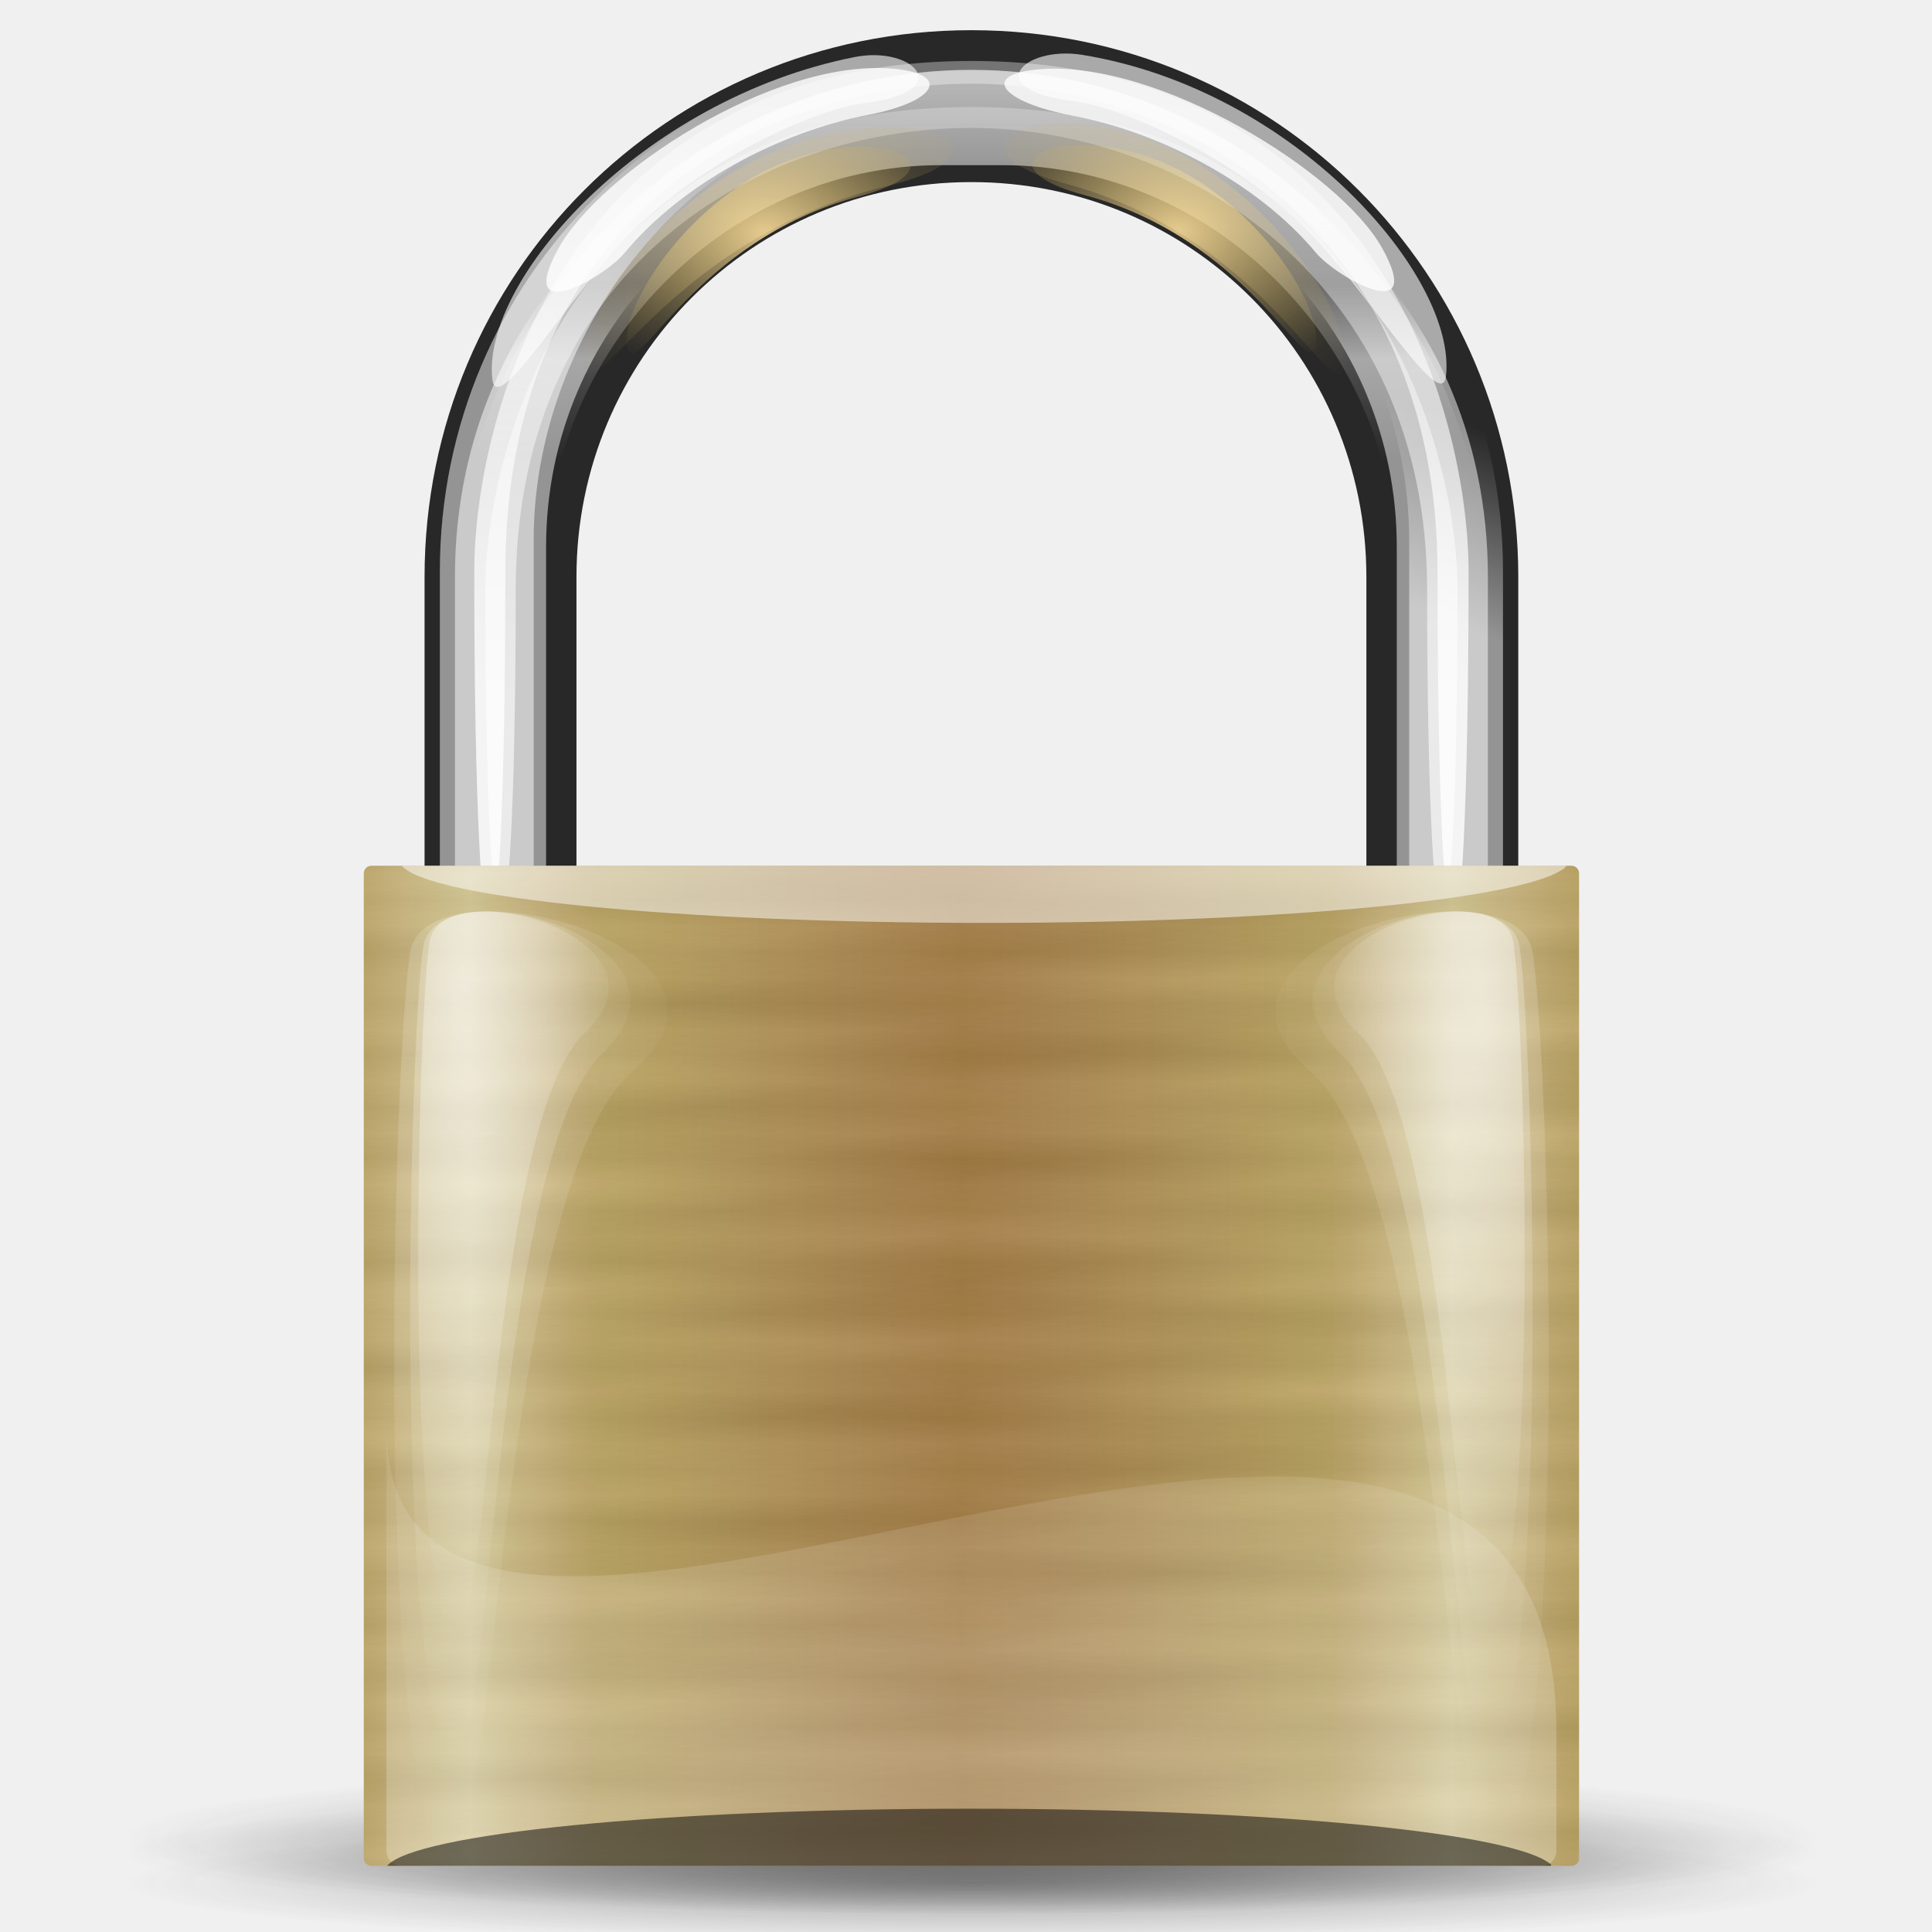
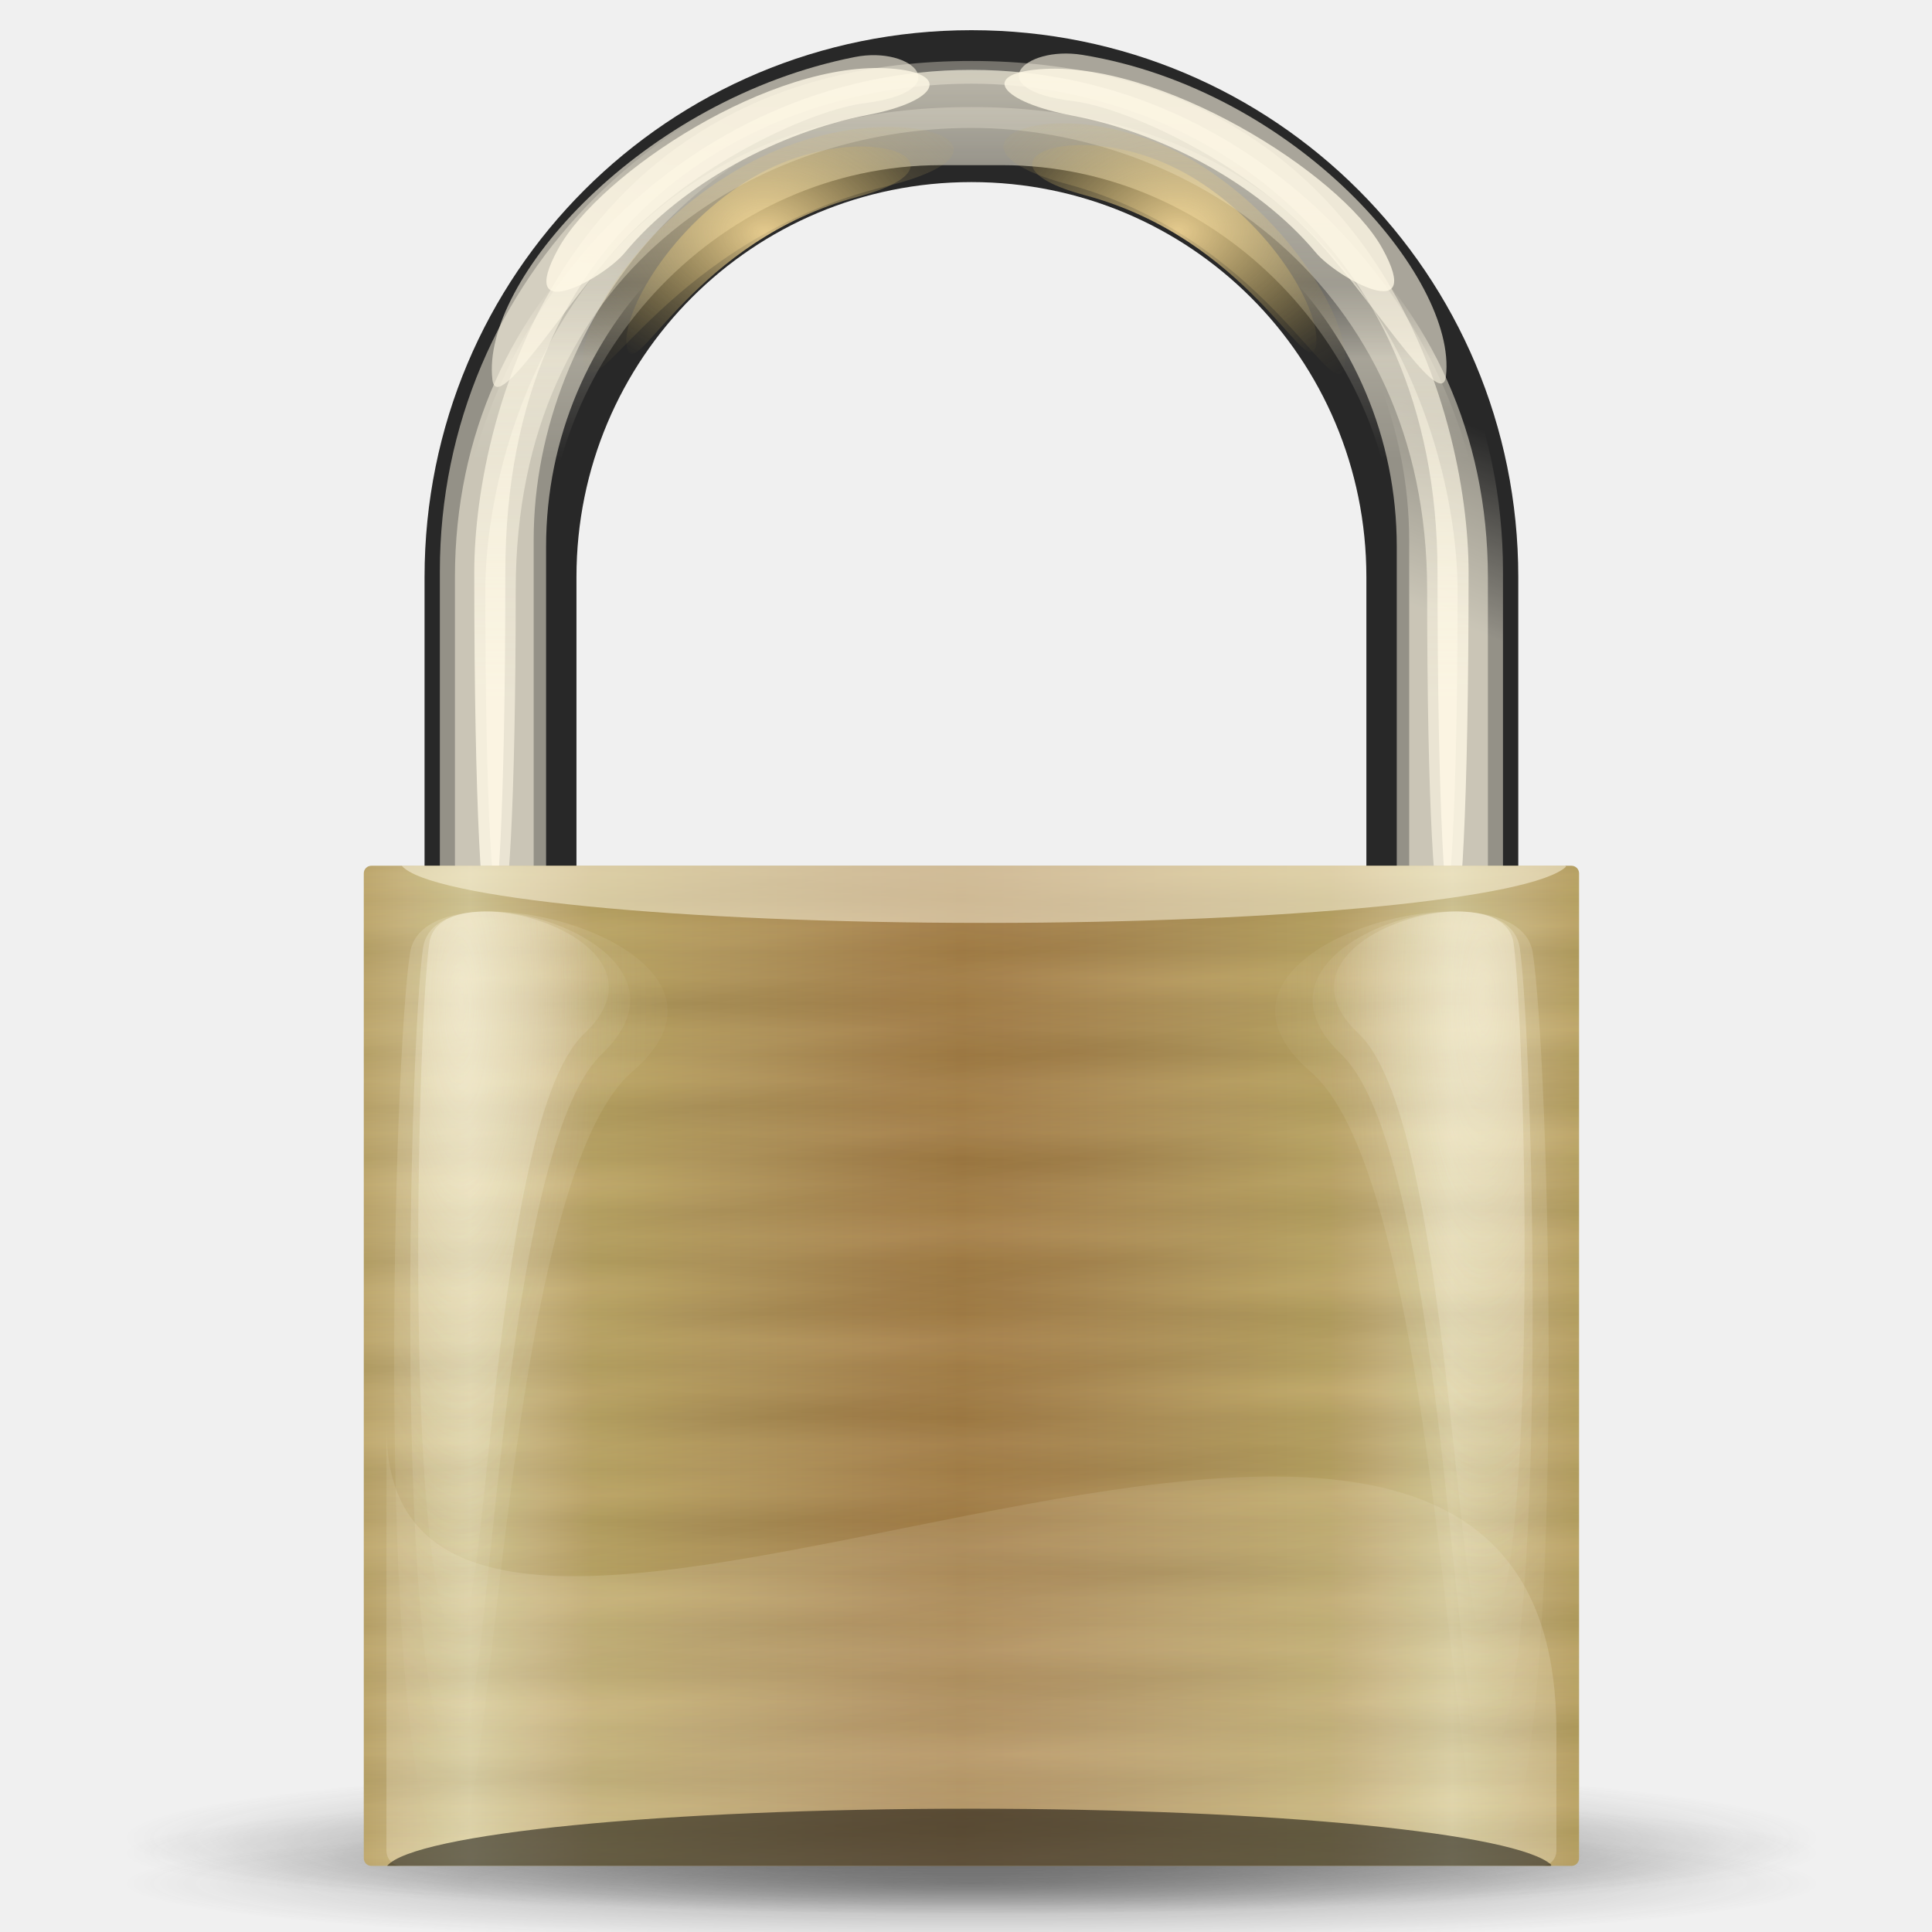
<svg xmlns="http://www.w3.org/2000/svg" xmlns:xlink="http://www.w3.org/1999/xlink" height="128" id="svg1931" version="1.0" width="128" x="0" y="0">
  <defs id="defs3">
    <linearGradient id="linearGradient3057">
      <stop id="stop3059" offset="0" style="stop-color:#282828;stop-opacity:1;" />
      <stop id="stop3061" offset="1" style="stop-color:#282828;stop-opacity:0;" />
    </linearGradient>
    <linearGradient id="linearGradient2834">
      <stop id="stop2836" offset="0" style="stop-color:#ffe19c;stop-opacity:1;" />
      <stop id="stop2838" offset="1" style="stop-color:#b79e4f;stop-opacity:0;" />
    </linearGradient>
    <linearGradient id="linearGradient2780">
-       <stop id="stop2782" offset="0" style="stop-color:#ffffff;stop-opacity:1;" />
-       <stop id="stop2784" offset="1" style="stop-color:#ffffff;stop-opacity:0;" />
+       <stop id="stop2782" offset="0" style="stop-color:#FFF9E6;stop-opacity:1;" />
+       <stop id="stop2784" offset="1" style="stop-color:#FFF9E6;stop-opacity:0;" />
    </linearGradient>
    <linearGradient id="linearGradient2713">
      <stop id="stop2715" offset="0" style="stop-color:#000000;stop-opacity:1;" />
-       <stop id="stop2717" offset="1" style="stop-color:#ffffff;stop-opacity:1;" />
+       <stop id="stop2717" offset="1" style="stop-color:#FFF9E6;stop-opacity:1;" />
    </linearGradient>
    <linearGradient id="linearGradient2701">
      <stop id="stop2703" offset="0" style="stop-color:#a47c44;stop-opacity:1;" />
      <stop id="stop2770" offset="0.75" style="stop-color:#baa363;stop-opacity:1;" />
      <stop id="stop2705" offset="1" style="stop-color:#d6c795;stop-opacity:1;" />
    </linearGradient>
    <linearGradient gradientTransform="matrix(2.151801,0,0,1.77085,-5.130350e-2,4.351838)" gradientUnits="userSpaceOnUse" id="linearGradient2707" spreadMethod="reflect" x1="29.614" x2="44.724" xlink:href="#linearGradient2701" y1="52.609" y2="52.609" />
    <linearGradient gradientTransform="matrix(1.121224,0,0,0.891883,0,4)" gradientUnits="userSpaceOnUse" id="linearGradient2719" spreadMethod="reflect" x1="28.071" x2="28.071" xlink:href="#linearGradient2713" y1="40.272" y2="42.646" />
    <linearGradient gradientTransform="matrix(2.21879,0,0,1.825981,-5.130350e-2,-1.012826)" gradientUnits="userSpaceOnUse" id="linearGradient2732" spreadMethod="reflect" x1="29.094" x2="29.094" xlink:href="#linearGradient2713" y1="46.357" y2="47.296" />
    <linearGradient gradientTransform="matrix(2.21879,0,0,1.825981,-5.130350e-2,-1.012826)" gradientUnits="userSpaceOnUse" id="linearGradient2736" spreadMethod="reflect" x1="24.261" x2="24.606" xlink:href="#linearGradient2713" y1="44.011" y2="45.888" />
    <linearGradient gradientTransform="scale(1.102326,0.907173)" gradientUnits="userSpaceOnUse" id="linearGradient2740" spreadMethod="reflect" x1="17.682" x2="17.425" xlink:href="#linearGradient2713" y1="60.434" y2="62.78" />
    <radialGradient cx="20.361" cy="22.546" fx="20.361" fy="22.546" gradientTransform="matrix(0.433337,0,0,1.434961,6.40989,-0.113137)" gradientUnits="userSpaceOnUse" id="radialGradient2788" r="15.157" xlink:href="#linearGradient2780" />
    <radialGradient cx="20.361" cy="22.546" fx="20.361" fy="22.546" gradientTransform="matrix(0.500069,0,0,1.675192,5.00297,-5.108149)" gradientUnits="userSpaceOnUse" id="radialGradient2792" r="15.157" xlink:href="#linearGradient2780" />
    <radialGradient cx="20.361" cy="22.546" fx="20.361" fy="22.546" gradientTransform="matrix(0.621397,0,0,1.882058,2.388831,-9.409409)" gradientUnits="userSpaceOnUse" id="radialGradient2796" r="15.157" xlink:href="#linearGradient2780" />
    <radialGradient cx="20.361" cy="22.546" fx="20.361" fy="22.546" gradientTransform="matrix(0.433337,0,0,1.434961,6.40989,-0.113137)" gradientUnits="userSpaceOnUse" id="radialGradient2811" r="15.157" xlink:href="#linearGradient2780" />
    <radialGradient cx="20.361" cy="22.546" fx="20.361" fy="22.546" gradientTransform="matrix(0.500069,0,0,1.675192,5.00297,-5.108149)" gradientUnits="userSpaceOnUse" id="radialGradient2813" r="15.157" xlink:href="#linearGradient2780" />
    <radialGradient cx="20.361" cy="22.546" fx="20.361" fy="22.546" gradientTransform="matrix(0.621397,0,0,1.882058,2.388831,-9.409409)" gradientUnits="userSpaceOnUse" id="radialGradient2815" r="15.157" xlink:href="#linearGradient2780" />
    <radialGradient cx="20.361" cy="22.546" fx="20.361" fy="22.546" gradientTransform="matrix(0.433337,0,0,1.434961,6.40989,-0.113137)" gradientUnits="userSpaceOnUse" id="radialGradient2817" r="15.157" xlink:href="#linearGradient2780" />
    <radialGradient cx="20.361" cy="22.546" fx="20.361" fy="22.546" gradientTransform="matrix(0.500069,0,0,1.675192,5.00297,-5.108149)" gradientUnits="userSpaceOnUse" id="radialGradient2819" r="15.157" xlink:href="#linearGradient2780" />
    <radialGradient cx="20.361" cy="22.546" fx="20.361" fy="22.546" gradientTransform="matrix(0.621397,0,0,1.882058,2.388831,-9.409409)" gradientUnits="userSpaceOnUse" id="radialGradient2821" r="15.157" xlink:href="#linearGradient2780" />
    <radialGradient cx="17.192" cy="14.639" fx="17.192" fy="14.639" gradientTransform="scale(1.896245,0.527358)" gradientUnits="userSpaceOnUse" id="radialGradient2840" r="3.565" xlink:href="#linearGradient2834" />
    <radialGradient cx="21.595" cy="8.981" fx="21.595" fy="8.981" gradientTransform="matrix(2.366562,0,0,1.726511,-0.404355,-1.282600e-2)" gradientUnits="userSpaceOnUse" id="radialGradient2869" r="6.068" xlink:href="#linearGradient2834" />
    <radialGradient cx="21.595" cy="8.981" fx="21.595" fy="8.981" gradientTransform="matrix(-2.366562,0,0,1.726511,129.1226,-0.112925)" gradientUnits="userSpaceOnUse" id="radialGradient2873" r="6.068" xlink:href="#linearGradient2834" />
    <linearGradient gradientTransform="matrix(2.161083,0,0,1.804543,-5.130350e-2,2.267068)" gradientUnits="userSpaceOnUse" id="linearGradient2895" x1="33.184" x2="33.184" xlink:href="#linearGradient2780" y1="24.385" y2="-13.17" />
    <radialGradient cx="27.27" cy="16.278" fx="27.27" fy="16.278" gradientTransform="scale(0.973329,1.027402)" gradientUnits="userSpaceOnUse" id="radialGradient2929" r="13.639" xlink:href="#linearGradient2780" />
    <linearGradient gradientTransform="matrix(2.210222,0,0,1.964283,-1.515862,-2.171324)" gradientUnits="userSpaceOnUse" id="linearGradient2935" x1="33.184" x2="33.184" xlink:href="#linearGradient2780" y1="24.385" y2="-13.17" />
    <linearGradient gradientTransform="matrix(1.632005,0,0,2.482509,-5.130350e-2,-1.282600e-2)" gradientUnits="userSpaceOnUse" id="linearGradient2943" x1="38.782" x2="38.782" xlink:href="#linearGradient2780" y1="9.575" y2="7.586" />
    <linearGradient gradientTransform="matrix(1.63752,0,0,2.47415,-5.130350e-2,-1.282600e-2)" gradientUnits="userSpaceOnUse" id="linearGradient2951" x1="38.363" x2="39.724" xlink:href="#linearGradient2780" y1="11.17" y2="6.092" />
    <radialGradient cx="21.595" cy="8.981" fx="21.595" fy="8.981" gradientTransform="matrix(3.085042,0,0,2.052895,-15.9848,-3.14928)" gradientUnits="userSpaceOnUse" id="radialGradient2955" r="6.068" xlink:href="#linearGradient2834" />
    <radialGradient cx="21.595" cy="8.981" fx="21.595" fy="8.981" gradientTransform="matrix(-2.846279,0,0,2.087943,139.5254,-3.586178)" gradientUnits="userSpaceOnUse" id="radialGradient2959" r="6.068" xlink:href="#linearGradient2834" />
    <radialGradient cx="8.018" cy="231.983" fx="8.018" fy="231.983" gradientTransform="scale(3.741657,0.267261)" gradientUnits="userSpaceOnUse" id="radialGradient3063" r="7.483" xlink:href="#linearGradient3057" />
    <radialGradient cx="8.018" cy="231.983" fx="8.018" fy="231.983" gradientTransform="scale(3.741657,0.267261)" gradientUnits="userSpaceOnUse" id="radialGradient3069" r="7.483" xlink:href="#linearGradient3057" />
    <radialGradient cx="8.018" cy="231.983" fx="8.018" fy="231.983" gradientTransform="scale(3.741657,0.267261)" gradientUnits="userSpaceOnUse" id="radialGradient3071" r="7.483" xlink:href="#linearGradient3057" />
    <linearGradient gradientTransform="matrix(2.136116,0,0,1.825981,2.348697,-1.012826)" gradientUnits="userSpaceOnUse" id="linearGradient3080" spreadMethod="pad" x1="26.974" x2="26.974" xlink:href="#linearGradient2780" y1="68.68" y2="44.981" />
    <linearGradient gradientTransform="matrix(1.632005,0,0,2.436073,-5.130350e-2,2.009678)" gradientUnits="userSpaceOnUse" id="linearGradient3084" x1="35.996" x2="35.996" xlink:href="#linearGradient2780" y1="1.625" y2="11.711" />
    <linearGradient gradientTransform="matrix(2.21879,0,0,1.825981,-5.130350e-2,-1.012826)" gradientUnits="userSpaceOnUse" id="linearGradient3086" spreadMethod="reflect" x1="17.682" x2="17.425" xlink:href="#linearGradient2713" y1="60.434" y2="62.78" />
  </defs>
  <g id="layer2">
    <path d="M 64.359,2 C 44.287,2 28.128,18.159 28.128,38.231 L 28.128,78.487 L 38.192,78.487 L 38.192,38.231 C 38.192,23.734 49.863,12.064 64.359,12.064 C 78.855,12.064 90.526,23.734 90.526,38.231 L 90.526,78.487 L 100.59,78.487 L 100.59,38.231 C 100.59,18.159 84.431,2 64.359,2 z " id="rect2723" style="fill:#282828;fill-opacity:1;fill-rule:evenodd;stroke:none;stroke-width:0.625;stroke-linecap:round;stroke-linejoin:round;stroke-miterlimit:4;stroke-dashoffset:0;stroke-opacity:1" />
    <path d="M 64.359,4.629 C 45.402,4.629 30.141,20.936 30.141,39.538 L 30.141,77.066 C 30.141,91.156 38.917,103.116 51.402,108.114 C 42.457,104.041 36.18,95.314 36.18,84.967 L 36.18,37.563 C 36.18,23.338 47.85,10.942 62.346,10.942 L 66.372,10.942 C 80.868,10.942 92.539,23.338 92.539,37.563 L 92.539,84.967 C 92.539,95.314 86.262,104.041 77.317,108.114 C 89.801,103.116 98.577,91.156 98.577,77.066 L 98.577,39.538 C 98.577,20.936 83.316,4.629 64.359,4.629 z " id="path3082" style="opacity:0.65;fill:url(#linearGradient3084);fill-opacity:1;fill-rule:evenodd;stroke:none;stroke-width:0.625;stroke-linecap:round;stroke-linejoin:round;stroke-miterlimit:4;stroke-dashoffset:0;stroke-opacity:1" />
    <path d="M 64.359,2.854 C 44.849,2.854 29.142,18.455 29.142,37.834 L 29.142,76.929 C 29.142,91.606 38.175,104.066 51.023,109.273 C 41.817,105.03 35.357,95.938 35.357,85.16 L 35.357,35.776 C 35.357,20.957 47.368,6.694 62.288,6.694 L 66.431,6.694 C 81.35,6.694 93.361,20.957 93.361,35.776 L 93.361,85.16 C 93.361,95.938 86.901,105.03 77.695,109.273 C 90.543,104.066 99.576,91.606 99.576,76.929 L 99.576,37.834 C 99.576,18.455 83.869,2.854 64.359,2.854 z " id="path2931" style="opacity:0.5;fill:url(#linearGradient2951);fill-opacity:1;fill-rule:evenodd;stroke:none;stroke-width:0.625;stroke-linecap:round;stroke-linejoin:round;stroke-miterlimit:4;stroke-dashoffset:0;stroke-opacity:1" />
    <path d="M 49.471,12.003 C 44.032,15.408 40.972,21.213 41.571,23.148 C 42.217,25.233 46.038,15.915 56.854,13.029 C 65.195,10.804 56.854,7.38 49.471,12.003 z " id="path2861" style="opacity:0.8;fill:url(#radialGradient2869);fill-opacity:1;fill-rule:evenodd;stroke:none;stroke-width:1px;stroke-linecap:butt;stroke-linejoin:miter;stroke-opacity:1" />
    <path d="M 79.248,11.903 C 84.686,15.308 87.746,21.113 87.147,23.048 C 86.501,25.133 82.68,15.815 71.864,12.929 C 63.523,10.704 71.864,7.28 79.248,11.903 z " id="path2871" style="opacity:0.8;fill:url(#radialGradient2873);fill-opacity:1;fill-rule:evenodd;stroke:none;stroke-width:1px;stroke-linecap:butt;stroke-linejoin:miter;stroke-opacity:1" />
    <path d="M 64.359,6.279 C 45.402,6.279 30.141,19.274 30.141,38.231 L 30.141,76.475 C 30.141,90.832 38.917,103.021 51.402,108.114 C 42.457,103.963 36.18,95.07 36.18,84.526 L 36.18,36.218 C 36.18,21.722 47.85,10.036 62.346,10.036 L 66.372,10.036 C 80.868,10.036 92.539,21.722 92.539,36.218 L 92.539,84.526 C 92.539,95.07 86.262,103.963 77.317,108.114 C 89.801,103.021 98.577,90.832 98.577,76.475 L 98.577,38.231 C 98.577,19.274 83.316,6.279 64.359,6.279 z " id="rect2875" style="opacity:0.5;fill:url(#linearGradient2943);fill-opacity:1;fill-rule:evenodd;stroke:none;stroke-width:0.625;stroke-linecap:round;stroke-linejoin:round;stroke-miterlimit:4;stroke-dashoffset:0;stroke-opacity:1" />
    <path d="M 64.359,4.039 C 37.597,4.039 31.422,27.354 31.422,37.899 C 31.422,69.533 33.48,69.533 33.48,37.899 C 33.48,14.7 49.943,5.544 64.359,5.544 C 78.775,5.544 95.238,15.647 95.238,37.899 C 95.238,69.533 97.297,69.533 97.297,37.899 C 97.297,27.354 91.121,4.039 64.359,4.039 z " id="path2933" style="opacity:0.8;fill:url(#linearGradient2935);fill-opacity:1;fill-rule:evenodd;stroke:none;stroke-width:0.625;stroke-linecap:round;stroke-linejoin:round;stroke-miterlimit:4;stroke-dashoffset:0;stroke-opacity:1" />
    <path d="M 64.359,7.091 C 38.192,7.091 32.154,29.391 32.154,39.079 C 32.154,68.141 34.167,68.141 34.167,39.079 C 34.167,17.767 50.263,8.474 64.359,8.474 C 78.455,8.474 94.552,18.636 94.552,39.079 C 94.552,68.141 96.564,68.141 96.564,39.079 C 96.564,29.391 90.526,7.091 64.359,7.091 z " id="path2885" style="opacity:0.6;fill:url(#linearGradient2895);fill-opacity:1;fill-rule:evenodd;stroke:none;stroke-width:0.625;stroke-linecap:round;stroke-linejoin:round;stroke-miterlimit:4;stroke-dashoffset:0;stroke-opacity:1" />
-     <path d="M 36.98,16.488 C 34.104,21.736 40.007,18.419 41.378,16.761 C 45.232,12.102 51.745,8.725 57.463,7.623 C 62.257,6.698 62.988,4.847 59.04,4.541 C 51.168,3.93 39.736,11.456 36.98,16.488 z " id="path2897" style="opacity:0.8;fill:#ffffff;fill-opacity:1;fill-rule:evenodd;stroke:none;stroke-width:1px;stroke-linecap:butt;stroke-linejoin:miter;stroke-opacity:1" />
-     <path d="M 32.623,25.156 C 32.928,27.72 37.887,19.358 41.791,15.432 C 46.559,10.637 53.787,7.281 57.265,6.838 C 63.463,6.047 60.521,3.01 56.636,3.777 C 42.516,6.566 31.846,18.616 32.623,25.156 z " id="path2901" style="opacity:0.6;fill:#ffffff;fill-opacity:1;fill-rule:evenodd;stroke:none;stroke-width:1px;stroke-linecap:butt;stroke-linejoin:miter;stroke-opacity:1" />
-     <path d="M 91.58,16.452 C 94.474,21.689 88.56,18.394 87.183,16.742 C 83.312,12.097 76.786,8.744 71.064,7.662 C 66.266,6.756 64.916,4.91 68.863,4.589 C 76.733,3.949 88.805,11.43 91.58,16.452 z " id="path2909" style="opacity:0.8;fill:#ffffff;fill-opacity:1;fill-rule:evenodd;stroke:none;stroke-width:1px;stroke-linecap:butt;stroke-linejoin:miter;stroke-opacity:1" />
-     <path d="M 95.798,24.925 C 95.503,27.491 90.514,19.146 86.595,15.235 C 81.809,10.458 74.569,7.128 71.09,6.698 C 64.889,5.93 67.797,3.002 71.707,3.635 C 85.848,5.937 96.551,18.382 95.798,24.925 z " id="path2911" style="opacity:0.6;fill:#ffffff;fill-opacity:1;fill-rule:evenodd;stroke:none;stroke-width:1px;stroke-linecap:butt;stroke-linejoin:miter;stroke-opacity:1" />
+     <path d="M 36.98,16.488 C 34.104,21.736 40.007,18.419 41.378,16.761 C 45.232,12.102 51.745,8.725 57.463,7.623 C 62.257,6.698 62.988,4.847 59.04,4.541 C 51.168,3.93 39.736,11.456 36.98,16.488 z " id="path2897" style="opacity:0.8;fill:#FFF9E6;fill-opacity:1;fill-rule:evenodd;stroke:none;stroke-width:1px;stroke-linecap:butt;stroke-linejoin:miter;stroke-opacity:1" />
+     <path d="M 32.623,25.156 C 32.928,27.72 37.887,19.358 41.791,15.432 C 46.559,10.637 53.787,7.281 57.265,6.838 C 63.463,6.047 60.521,3.01 56.636,3.777 C 42.516,6.566 31.846,18.616 32.623,25.156 z " id="path2901" style="opacity:0.6;fill:#FFF9E6;fill-opacity:1;fill-rule:evenodd;stroke:none;stroke-width:1px;stroke-linecap:butt;stroke-linejoin:miter;stroke-opacity:1" />
+     <path d="M 91.58,16.452 C 94.474,21.689 88.56,18.394 87.183,16.742 C 83.312,12.097 76.786,8.744 71.064,7.662 C 66.266,6.756 64.916,4.91 68.863,4.589 C 76.733,3.949 88.805,11.43 91.58,16.452 z " id="path2909" style="opacity:0.8;fill:#FFF9E6;fill-opacity:1;fill-rule:evenodd;stroke:none;stroke-width:1px;stroke-linecap:butt;stroke-linejoin:miter;stroke-opacity:1" />
+     <path d="M 95.798,24.925 C 95.503,27.491 90.514,19.146 86.595,15.235 C 81.809,10.458 74.569,7.128 71.09,6.698 C 64.889,5.93 67.797,3.002 71.707,3.635 C 85.848,5.937 96.551,18.382 95.798,24.925 z " id="path2911" style="opacity:0.6;fill:#FFF9E6;fill-opacity:1;fill-rule:evenodd;stroke:none;stroke-width:1px;stroke-linecap:butt;stroke-linejoin:miter;stroke-opacity:1" />
    <path d="M 49.032,11.138 C 41.943,15.187 37.953,22.09 38.734,24.39 C 39.576,26.869 44.557,15.789 58.657,12.358 C 69.53,9.712 58.657,5.641 49.032,11.138 z " id="path2953" style="opacity:0.4;fill:url(#radialGradient2955);fill-opacity:1;fill-rule:evenodd;stroke:none;stroke-width:1px;stroke-linecap:butt;stroke-linejoin:miter;stroke-opacity:1" />
    <path d="M 79.54,10.945 C 86.081,15.063 89.762,22.083 89.041,24.424 C 88.265,26.945 83.669,15.676 70.66,12.186 C 60.629,9.495 70.661,5.355 79.54,10.945 z " id="path2957" style="opacity:0.4;fill:url(#radialGradient2959);fill-opacity:1;fill-rule:evenodd;stroke:none;stroke-width:1px;stroke-linecap:butt;stroke-linejoin:miter;stroke-opacity:1" />
    <path d="M 58 62 A 28 2 0 1 1  2,62 A 28 2 0 1 1  58 62 z" id="path3055" style="opacity:0.4;fill:url(#radialGradient3063);fill-opacity:1;fill-rule:evenodd;stroke:none;stroke-width:0.625;stroke-linecap:round;stroke-linejoin:round;stroke-miterlimit:4;stroke-dashoffset:0;stroke-opacity:1" transform="matrix(2.012826,0,0,2.012826,3.974348,-1.282600e-2)" />
    <path d="M 58 62 A 28 2 0 1 1  2,62 A 28 2 0 1 1  58 62 z" id="path3065" style="opacity:0.4;fill:url(#radialGradient3071);fill-opacity:1;fill-rule:evenodd;stroke:none;stroke-width:0.625;stroke-linecap:round;stroke-linejoin:round;stroke-miterlimit:4;stroke-dashoffset:0;stroke-opacity:1" transform="matrix(2.012826,0,0,2.516032,3.974348,-34.23087)" />
    <path d="M 58 62 A 28 2 0 1 1  2,62 A 28 2 0 1 1  58 62 z" id="path3067" style="opacity:0.4;fill:url(#radialGradient3069);fill-opacity:1;fill-rule:evenodd;stroke:none;stroke-width:0.625;stroke-linecap:round;stroke-linejoin:round;stroke-miterlimit:4;stroke-dashoffset:0;stroke-opacity:1" transform="matrix(2.012826,0,0,2.012826,3.974348,-2.025652)" />
  </g>
  <g id="layer1">
    <rect height="66.259" id="rect1941" rx="0.5" ry="0.5" style="fill:url(#linearGradient2707);fill-opacity:1;fill-rule:evenodd;stroke:none;stroke-width:0.625;stroke-linecap:round;stroke-linejoin:round;stroke-miterlimit:4;stroke-dashoffset:0;stroke-opacity:1" width="80.513" x="24.103" y="57.359" />
    <rect height="66.259" id="rect2709" rx="0.5" ry="0.5" style="opacity:0.03;fill:url(#linearGradient2732);fill-opacity:1;fill-rule:evenodd;stroke:none;stroke-width:0.625;stroke-linecap:round;stroke-linejoin:round;stroke-miterlimit:4;stroke-dashoffset:0;stroke-opacity:1" width="80.513" x="24.103" y="57.359" />
    <rect height="66.259" id="rect2734" rx="0.5" ry="0.5" style="opacity:0.03;fill:url(#linearGradient2736);fill-opacity:1;fill-rule:evenodd;stroke:none;stroke-width:0.625;stroke-linecap:round;stroke-linejoin:round;stroke-miterlimit:4;stroke-dashoffset:0;stroke-opacity:1" width="80.513" x="24.103" y="57.359" />
    <rect height="66.259" id="rect2738" rx="0.5" ry="0.5" style="opacity:0.03;fill:url(#linearGradient3086);fill-opacity:1;fill-rule:evenodd;stroke:none;stroke-width:0.625;stroke-linecap:round;stroke-linejoin:round;stroke-miterlimit:4;stroke-dashoffset:0;stroke-opacity:1" width="80.513" x="24.103" y="57.359" />
-     <path d="M 26.619,57.359 C 28.429,59.481 44.764,61.145 65.274,61.145 C 85.503,61.145 101.567,59.498 103.758,57.418 C 103.727,57.415 103.732,57.359 103.701,57.359 L 26.619,57.359 z " id="path2727" style="opacity:0.5;fill:#ffffff;fill-opacity:1;fill-rule:evenodd;stroke:none;stroke-width:0.625;stroke-linecap:round;stroke-linejoin:round;stroke-miterlimit:4;stroke-dashoffset:0;stroke-opacity:1" />
+     <path d="M 26.619,57.359 C 28.429,59.481 44.764,61.145 65.274,61.145 C 85.503,61.145 101.567,59.498 103.758,57.418 C 103.727,57.415 103.732,57.359 103.701,57.359 L 26.619,57.359 z " id="path2727" style="opacity:0.5;fill:#FFF9E6;fill-opacity:1;fill-rule:evenodd;stroke:none;stroke-width:0.625;stroke-linecap:round;stroke-linejoin:round;stroke-miterlimit:4;stroke-dashoffset:0;stroke-opacity:1" />
    <g id="g2798" transform="matrix(1.719497,0,0,1.981605,4.420926,1.487591)">
      <path d="M 13.971,30.767 C 13.532,33.396 13.04,50.076 14.668,53.647 C 16.26,57.14 16.061,36.98 19.941,33.807 C 23.862,30.6 14.386,28.287 13.971,30.767 z " id="path2778" style="opacity:0.403;fill:url(#radialGradient2817);fill-opacity:1;fill-rule:evenodd;stroke:none;stroke-width:1px;stroke-linecap:butt;stroke-linejoin:miter;stroke-opacity:1" />
      <path d="M 13.729,30.942 C 13.221,34.011 12.654,53.483 14.532,57.652 C 16.369,61.73 16.14,38.195 20.617,34.491 C 25.142,30.747 14.207,28.046 13.729,30.942 z " id="path2790" style="opacity:0.3;fill:url(#radialGradient2819);fill-opacity:1;fill-rule:evenodd;stroke:none;stroke-width:1px;stroke-linecap:butt;stroke-linejoin:miter;stroke-opacity:1" />
      <path d="M 13.232,31.092 C 12.601,34.541 11.897,56.417 14.23,61.101 C 16.513,65.683 16.228,39.241 21.792,35.079 C 27.415,30.873 13.826,27.839 13.232,31.092 z " id="path2794" style="opacity:0.2;fill:url(#radialGradient2821);fill-opacity:1;fill-rule:evenodd;stroke:none;stroke-width:1px;stroke-linecap:butt;stroke-linejoin:miter;stroke-opacity:1" />
    </g>
    <g id="g2803" transform="matrix(-1.719497,0,0,1.981605,124.2973,1.487605)">
      <path d="M 13.971,30.767 C 13.532,33.396 13.04,50.076 14.668,53.647 C 16.26,57.14 16.061,36.98 19.941,33.807 C 23.862,30.6 14.386,28.287 13.971,30.767 z " id="path2805" style="opacity:0.403;fill:url(#radialGradient2811);fill-opacity:1;fill-rule:evenodd;stroke:none;stroke-width:1px;stroke-linecap:butt;stroke-linejoin:miter;stroke-opacity:1" />
      <path d="M 13.729,30.942 C 13.221,34.011 12.654,53.483 14.532,57.652 C 16.369,61.73 16.14,38.195 20.617,34.491 C 25.142,30.747 14.207,28.046 13.729,30.942 z " id="path2807" style="opacity:0.3;fill:url(#radialGradient2813);fill-opacity:1;fill-rule:evenodd;stroke:none;stroke-width:1px;stroke-linecap:butt;stroke-linejoin:miter;stroke-opacity:1" />
      <path d="M 13.232,31.092 C 12.601,34.541 11.897,56.417 14.23,61.101 C 16.513,65.683 16.228,39.241 21.792,35.079 C 27.415,30.873 13.826,27.839 13.232,31.092 z " id="path2809" style="opacity:0.2;fill:url(#radialGradient2815);fill-opacity:1;fill-rule:evenodd;stroke:none;stroke-width:1px;stroke-linecap:butt;stroke-linejoin:miter;stroke-opacity:1" />
    </g>
    <path d="M 103.116,114.725 L 103.116,122.612 C 103.116,123.169 102.683,123.618 102.147,123.618 L 26.572,123.618 C 26.035,123.618 25.603,123.169 25.603,122.612 L 25.603,94.596 C 25.603,124.113 103.116,73.717 103.116,114.725 z " id="rect3077" style="opacity:0.25;fill:url(#linearGradient3080);fill-opacity:1;fill-rule:evenodd;stroke:none;stroke-width:0.625;stroke-linecap:round;stroke-linejoin:round;stroke-miterlimit:4;stroke-dashoffset:0;stroke-opacity:1" />
    <path d="M 25.647,123.618 C 27.457,121.497 43.792,119.832 64.302,119.832 C 84.531,119.832 100.595,121.479 102.786,123.559 C 102.755,123.562 102.76,123.618 102.729,123.618 L 25.647,123.618 z " id="path2768" style="opacity:0.5;fill:#000000;fill-opacity:1;fill-rule:evenodd;stroke:none;stroke-width:0.625;stroke-linecap:round;stroke-linejoin:round;stroke-miterlimit:4;stroke-dashoffset:0;stroke-opacity:1" />
  </g>
</svg>
